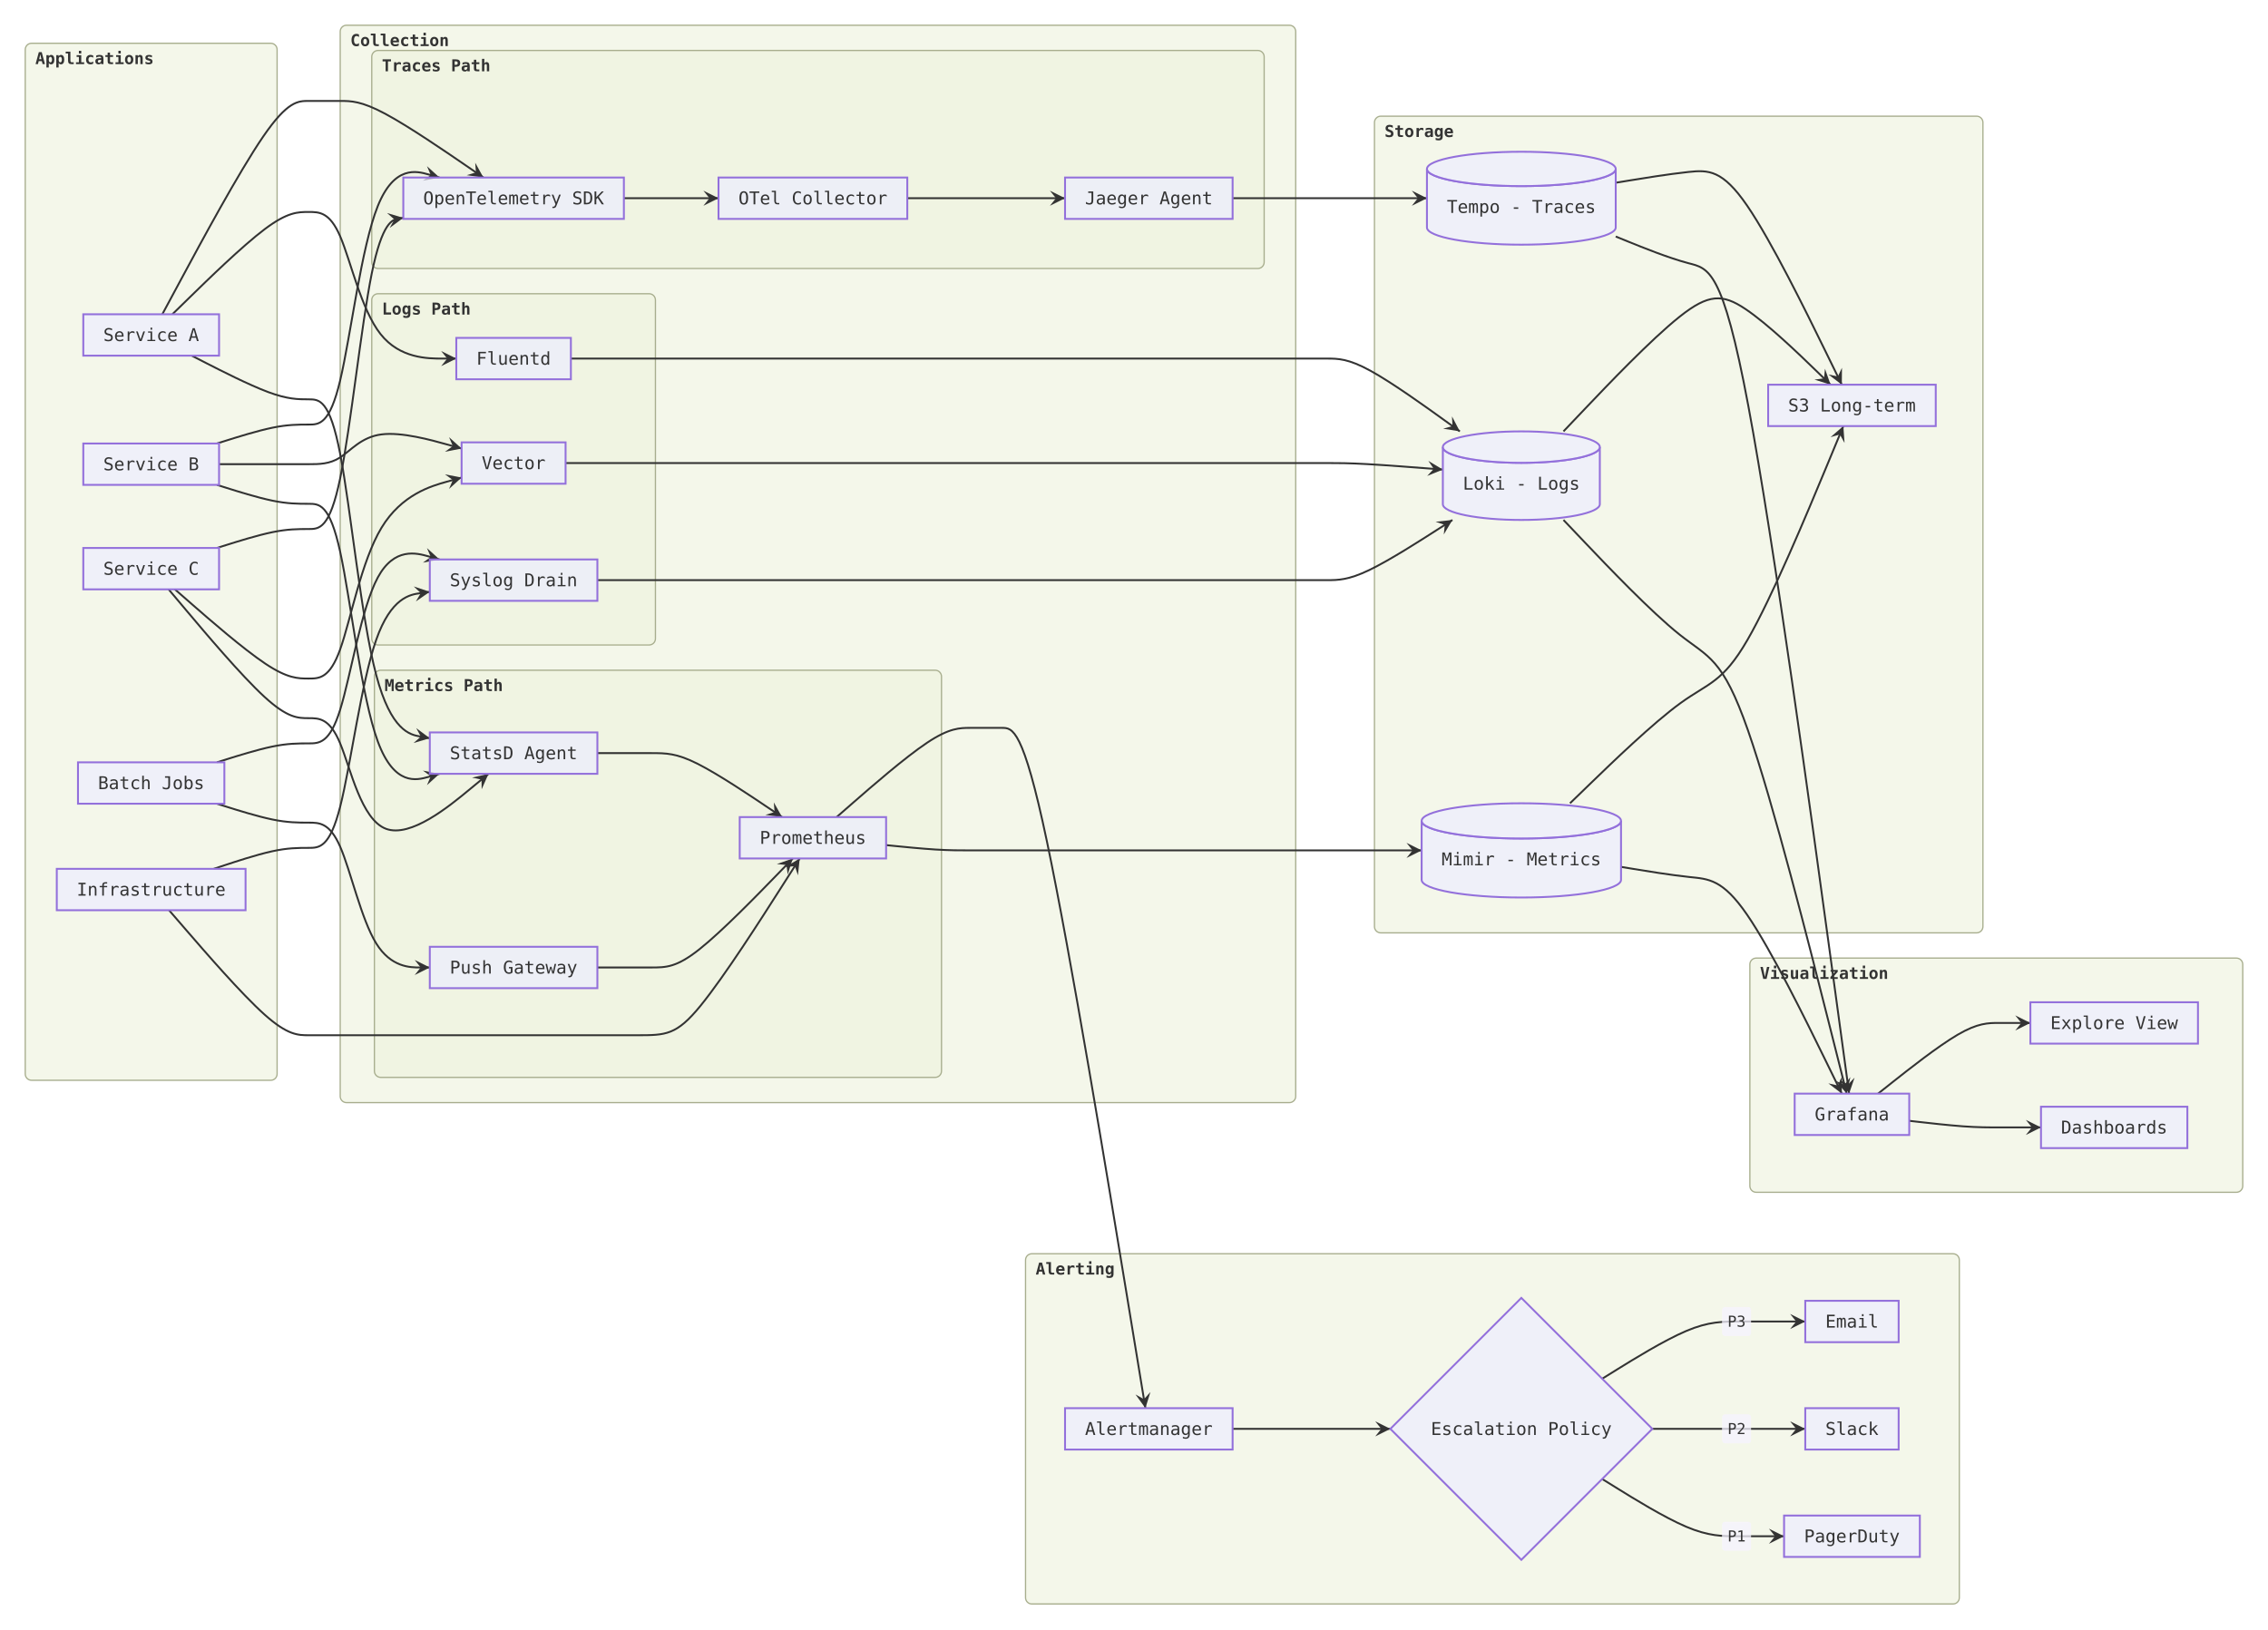
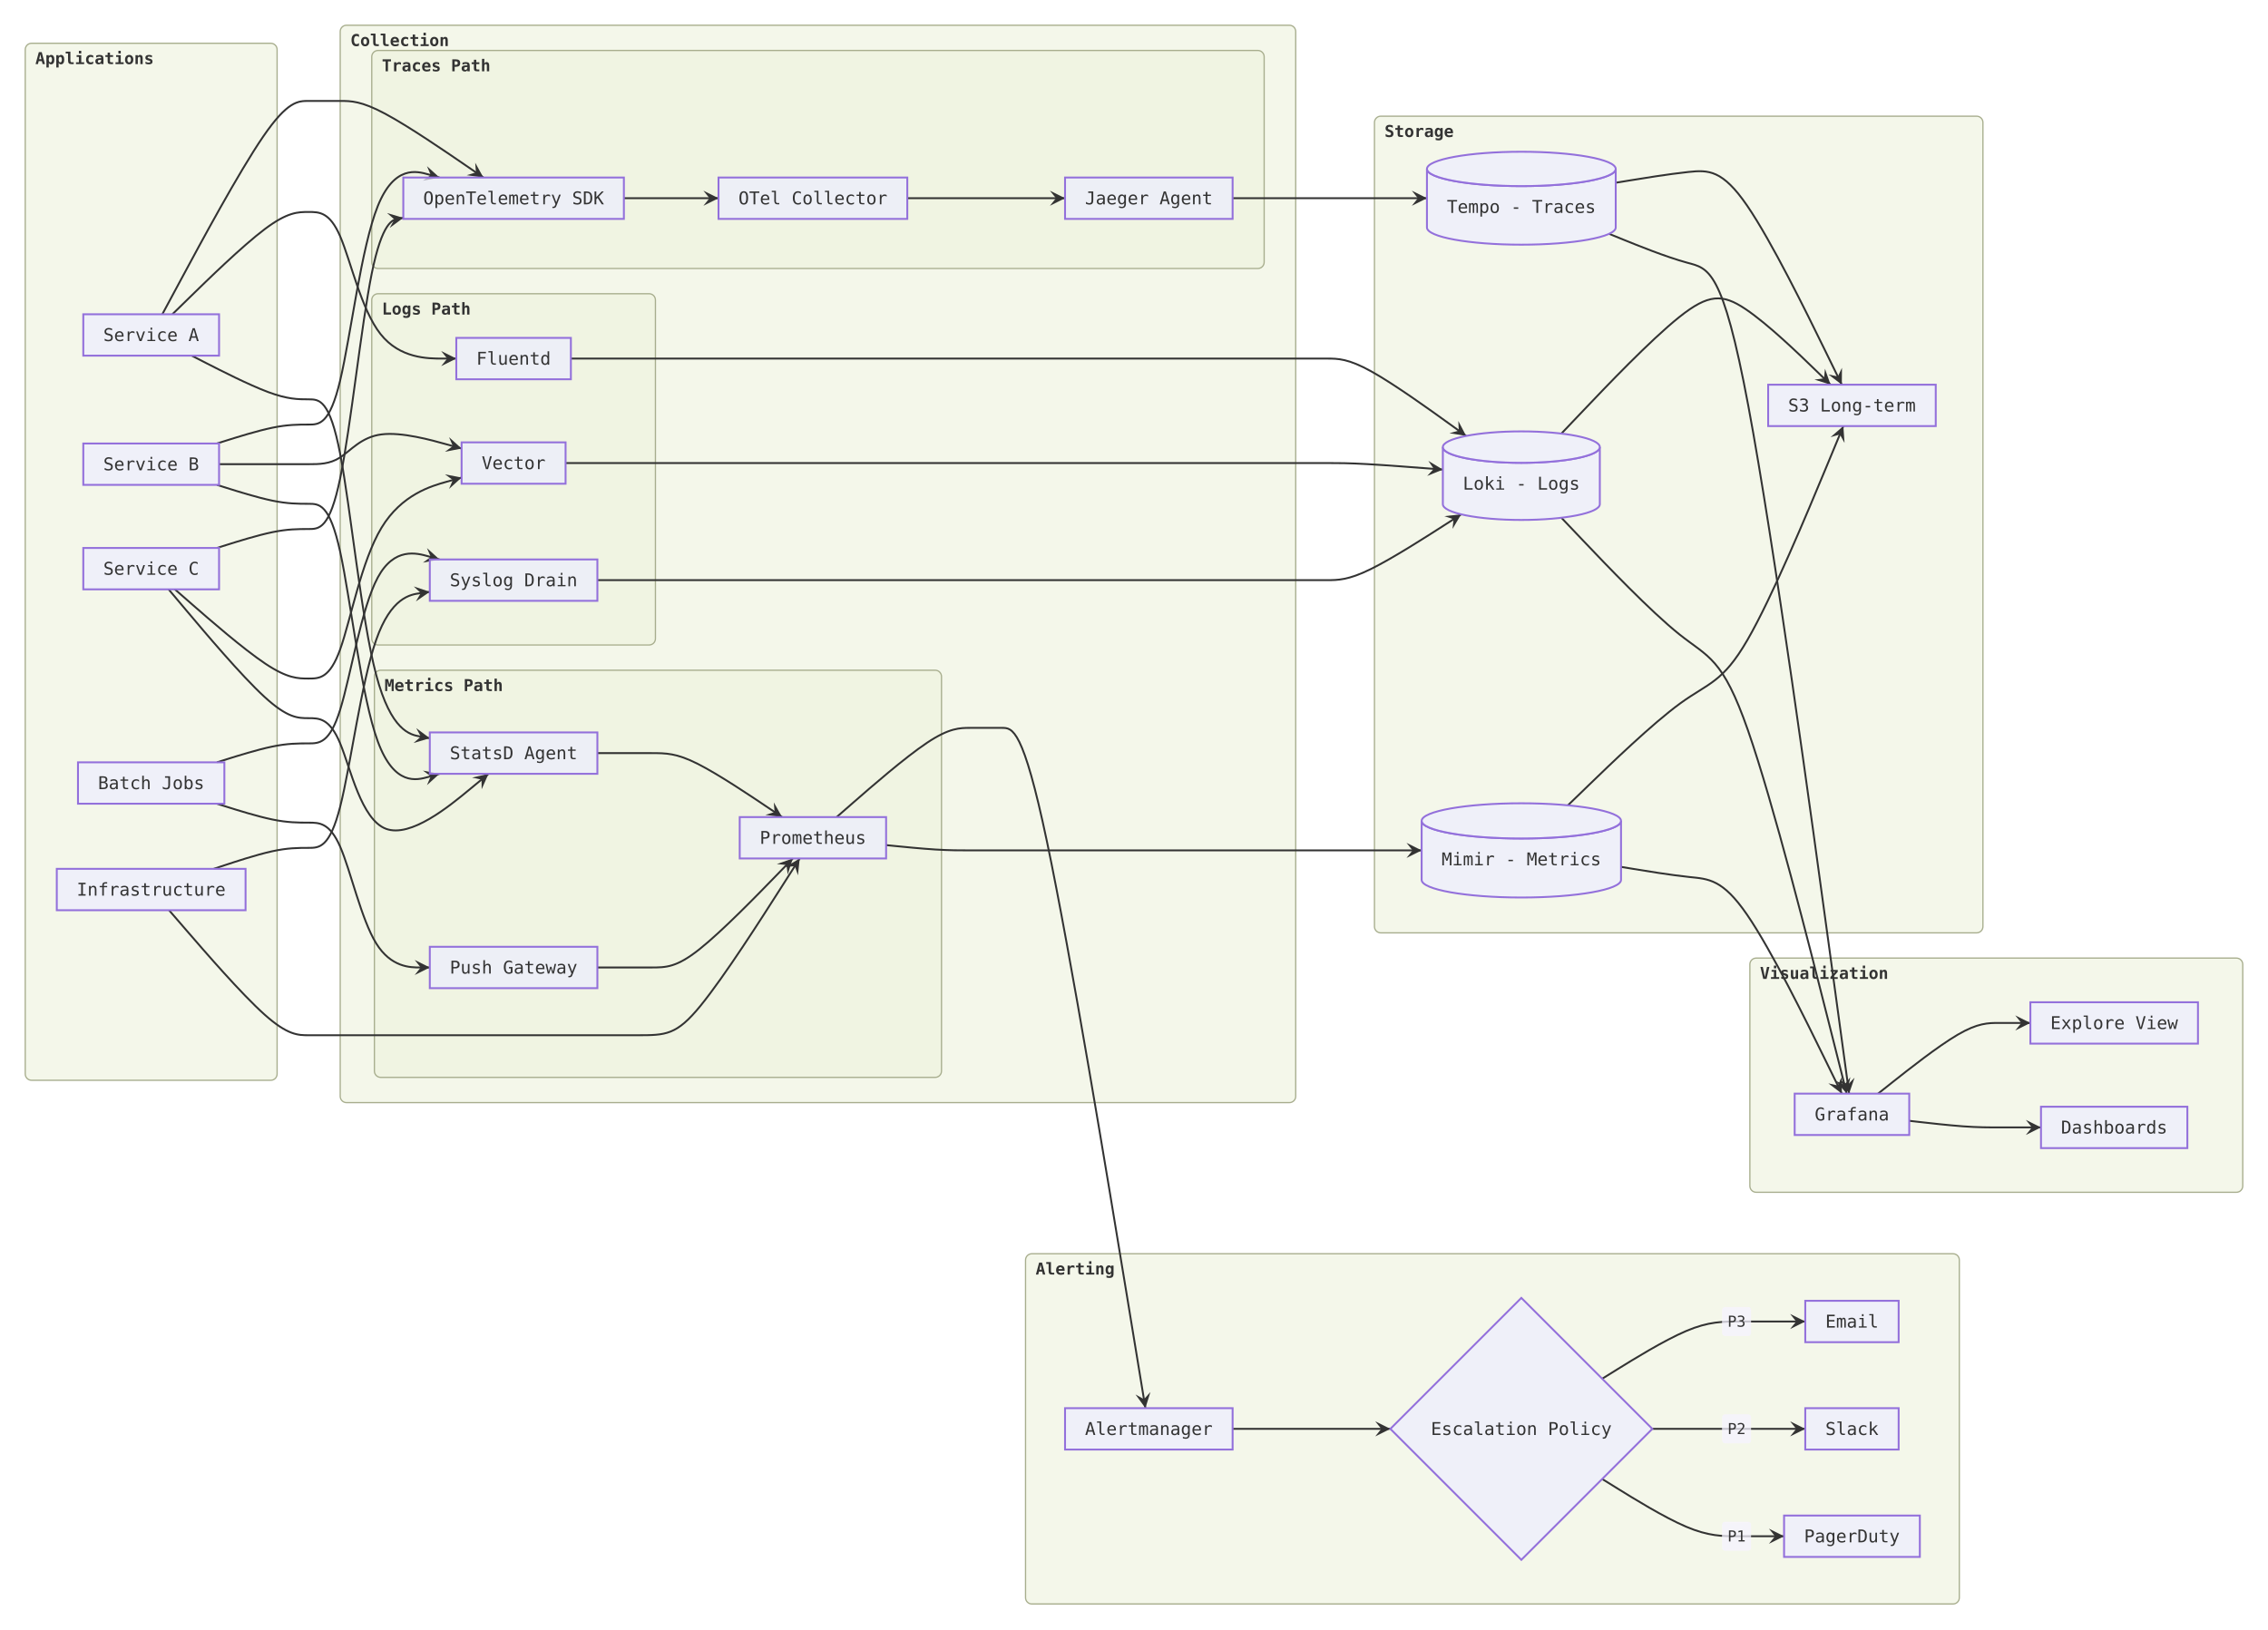
<svg xmlns="http://www.w3.org/2000/svg" viewBox="0 0 1797.3 1291.28" width="1797.3" height="1291.28">
  <defs>
    <marker id="arrow-point" viewBox="0 0 10 10" refX="10" refY="5" markerWidth="8" markerHeight="8" orient="auto-start-reverse">
      <path d="M10 5 L0 10 L4 5 L0 0 Z" fill="#333333" />
    </marker>
  </defs>
  <g transform="translate(20, 20)">
    <rect x="0" y="14.3" width="199.6" height="821.9" rx="5" ry="5" fill="#ecf2dc99" stroke="#a8ae8e" stroke-width="1" />
    <text x="8" y="26.3" text-anchor="start" dominant-baseline="central" font-size="13px" font-family="'Intel One Mono', 'SF Mono', 'Cascadia Code', 'JetBrains Mono', 'Fira Code', 'Consolas', 'Menlo', monospace" fill="#333333" font-weight="bold">Applications</text>
    <rect x="249.6" y="0" width="757.2" height="853.9" rx="5" ry="5" fill="#ecf2dc99" stroke="#a8ae8e" stroke-width="1" />
    <text x="257.6" y="12" text-anchor="start" dominant-baseline="central" font-size="13px" font-family="'Intel One Mono', 'SF Mono', 'Cascadia Code', 'JetBrains Mono', 'Fira Code', 'Consolas', 'Menlo', monospace" fill="#333333" font-weight="bold">Collection</text>
    <rect x="276.7" y="511.2" width="449.4" height="322.7" rx="5" ry="5" fill="#ecf2dc99" stroke="#a8ae8e" stroke-width="1" />
    <text x="284.7" y="523.2" text-anchor="start" dominant-baseline="central" font-size="13px" font-family="'Intel One Mono', 'SF Mono', 'Cascadia Code', 'JetBrains Mono', 'Fira Code', 'Consolas', 'Menlo', monospace" fill="#333333" font-weight="bold">Metrics Path</text>
    <rect x="274.6" y="212.8" width="224.8" height="278.4" rx="5" ry="5" fill="#ecf2dc99" stroke="#a8ae8e" stroke-width="1" />
    <text x="282.6" y="224.8" text-anchor="start" dominant-baseline="central" font-size="13px" font-family="'Intel One Mono', 'SF Mono', 'Cascadia Code', 'JetBrains Mono', 'Fira Code', 'Consolas', 'Menlo', monospace" fill="#333333" font-weight="bold">Logs Path</text>
    <rect x="274.6" y="20" width="707.2" height="172.8" rx="5" ry="5" fill="#ecf2dc99" stroke="#a8ae8e" stroke-width="1" />
    <text x="282.6" y="32" text-anchor="start" dominant-baseline="central" font-size="13px" font-family="'Intel One Mono', 'SF Mono', 'Cascadia Code', 'JetBrains Mono', 'Fira Code', 'Consolas', 'Menlo', monospace" fill="#333333" font-weight="bold">Traces Path</text>
    <rect x="1069.2" y="72.08" width="482.2" height="647.28" rx="5" ry="5" fill="#ecf2dc99" stroke="#a8ae8e" stroke-width="1" />
    <text x="1077.2" y="84.08" text-anchor="start" dominant-baseline="central" font-size="13px" font-family="'Intel One Mono', 'SF Mono', 'Cascadia Code', 'JetBrains Mono', 'Fira Code', 'Consolas', 'Menlo', monospace" fill="#333333" font-weight="bold">Storage</text>
    <rect x="1366.7" y="739.36" width="390.6" height="185.6" rx="5" ry="5" fill="#ecf2dc99" stroke="#a8ae8e" stroke-width="1" />
    <text x="1374.7" y="751.36" text-anchor="start" dominant-baseline="central" font-size="13px" font-family="'Intel One Mono', 'SF Mono', 'Cascadia Code', 'JetBrains Mono', 'Fira Code', 'Consolas', 'Menlo', monospace" fill="#333333" font-weight="bold">Visualization</text>
    <rect x="792.7" y="973.68" width="740" height="277.6" rx="5" ry="5" fill="#ecf2dc99" stroke="#a8ae8e" stroke-width="1" />
    <text x="800.7" y="985.68" text-anchor="start" dominant-baseline="central" font-size="13px" font-family="'Intel One Mono', 'SF Mono', 'Cascadia Code', 'JetBrains Mono', 'Fira Code', 'Consolas', 'Menlo', monospace" fill="#333333" font-weight="bold">Alerting</text>
    <path d="M131.88 261.88 L143.17 267.65 C154.45 273.42 177.03 284.96 192.48 290.73 C207.93 296.5 216.27 296.5 224.6 296.5 C232.93 296.5 241.27 296.5 249.6 339.9 C257.93 383.3 266.27 470.1 278.1 514.86 C289.93 559.63 305.27 562.36 312.93 563.72 L320.6 565.09" fill="none" stroke="#333333" stroke-width="1.5" marker-end="url(#arrow-point)" />
    <path d="M151.92 364.3 L159.87 366.8 C167.82 369.3 183.71 374.3 195.82 376.8 C207.93 379.3 216.27 379.3 224.6 379.3 C232.93 379.3 241.27 379.3 249.6 417.47 C257.93 455.63 266.27 531.97 279.38 567.63 C292.5 603.3 310.4 598.3 319.35 595.8 L328.29 593.3" fill="none" stroke="#333333" stroke-width="1.5" marker-end="url(#arrow-point)" />
    <path d="M113.61 447.1 L127.94 464.12 C142.27 481.13 170.94 515.17 189.44 532.18 C207.93 549.2 216.27 549.2 224.6 549.2 C232.93 549.2 241.27 549.2 249.6 569.28 C257.93 589.37 266.27 629.53 285.86 636.88 C305.45 644.23 336.29 618.77 351.71 606.03 L367.14 593.3" fill="none" stroke="#333333" stroke-width="1.5" marker-end="url(#arrow-point)" />
    <path d="M151.92 617 L159.87 619.5 C167.82 622 183.71 627 195.82 629.5 C207.93 632 216.27 632 224.6 632 C232.93 632 241.27 632 249.6 651.13 C257.93 670.27 266.27 708.53 278.1 727.67 C289.93 746.8 305.27 746.8 312.93 746.8 L320.6 746.8" fill="none" stroke="#333333" stroke-width="1.5" marker-end="url(#arrow-point)" />
    <path d="M453.4 576.9 L461.07 576.9 C468.73 576.9 484.07 576.9 495.9 576.9 C507.73 576.9 516.07 576.9 532.8 585.35 C549.54 593.8 574.67 610.7 587.24 619.15 L599.81 627.6" fill="none" stroke="#333333" stroke-width="1.5" marker-end="url(#arrow-point)" />
    <path d="M453.4 746.8 L461.07 746.8 C468.73 746.8 484.07 746.8 495.9 746.8 C507.73 746.8 516.07 746.8 534.21 732.4 C552.36 718 580.32 689.2 594.3 674.8 L608.28 660.4" fill="none" stroke="#333333" stroke-width="1.5" marker-end="url(#arrow-point)" />
    <path d="M113.97 701.42 L128.24 717.93 C142.52 734.45 171.06 767.47 189.5 783.99 C207.93 800.5 216.27 800.5 224.6 800.5 C232.93 800.5 241.27 800.5 249.6 800.5 C257.93 800.5 266.27 800.5 289.17 800.5 C312.07 800.5 349.53 800.5 387 800.5 C424.47 800.5 461.93 800.5 484.83 800.5 C507.73 800.5 516.07 800.5 535.12 777.15 C554.18 753.8 583.96 707.1 598.85 683.75 L613.74 660.4" fill="none" stroke="#333333" stroke-width="1.5" marker-end="url(#arrow-point)" />
    <path d="M682.2 649.81 L689.17 650.51 C696.13 651.21 710.07 652.6 721.2 653.3 C732.33 654 740.67 654 749 654 C757.33 654 765.67 654 774 654 C782.33 654 790.67 654 810.07 654 C829.47 654 859.93 654 890.4 654 C920.87 654 951.33 654 970.73 654 C990.13 654 998.47 654 1006.8 654 C1015.13 654 1023.47 654 1031.8 654 C1040.13 654 1048.47 654 1060.93 654 C1073.4 654 1090 654 1098.3 654 L1106.6 654" fill="none" stroke="#333333" stroke-width="1.5" marker-end="url(#arrow-point)" />
    <path d="M116.59 229.08 L130.43 215.57 C144.26 202.05 171.93 175.03 189.93 161.51 C207.93 148 216.27 148 224.6 148 C232.93 148 241.27 148 249.6 167.37 C257.93 186.73 266.27 225.47 281.6 244.83 C296.93 264.2 319.27 264.2 330.43 264.2 L341.6 264.2" fill="none" stroke="#333333" stroke-width="1.5" marker-end="url(#arrow-point)" />
    <path d="M153.6 347.9 L161.27 347.9 C168.93 347.9 184.27 347.9 196.1 347.9 C207.93 347.9 216.27 347.9 224.6 347.9 C232.93 347.9 241.27 347.9 249.6 342.52 C257.93 337.13 266.27 326.37 282.3 324.3 C298.33 322.23 322.07 328.86 333.93 332.18 L345.8 335.49" fill="none" stroke="#333333" stroke-width="1.5" marker-end="url(#arrow-point)" />
    <path d="M118.59 447.1 L132.09 458.88 C145.59 470.67 172.6 494.23 190.27 506.02 C207.93 517.8 216.27 517.8 224.6 517.8 C232.93 517.8 241.27 517.8 249.6 494.57 C257.93 471.33 266.27 424.87 282.3 398.32 C298.33 371.77 322.07 365.14 333.93 361.82 L345.8 358.51" fill="none" stroke="#333333" stroke-width="1.5" marker-end="url(#arrow-point)" />
    <path d="M151.92 584.2 L159.87 581.7 C167.82 579.2 183.71 574.2 195.82 571.7 C207.93 569.2 216.27 569.2 224.6 569.2 C232.93 569.2 241.27 569.2 249.6 542.4 C257.93 515.6 266.27 462 279.38 437.7 C292.5 413.4 310.4 418.4 319.35 420.9 L328.29 423.4" fill="none" stroke="#333333" stroke-width="1.5" marker-end="url(#arrow-point)" />
    <path d="M149.37 668.62 L157.74 665.85 C166.11 663.08 182.86 657.54 195.39 654.77 C207.93 652 216.27 652 224.6 652 C232.93 652 241.27 652 249.6 619.25 C257.93 586.5 266.27 521 278.1 487.18 C289.93 453.36 305.27 451.22 312.93 450.15 L320.6 449.07" fill="none" stroke="#333333" stroke-width="1.5" marker-end="url(#arrow-point)" />
-     <path d="M432.4 264.2 L443.57 264.2 C454.73 264.2 477.07 264.2 492.4 264.2 C507.73 264.2 516.07 264.2 536.87 264.2 C557.67 264.2 590.93 264.2 624.2 264.2 C657.47 264.2 690.73 264.2 711.53 264.2 C732.33 264.2 740.67 264.2 749 264.2 C757.33 264.2 765.67 264.2 774 264.2 C782.33 264.2 790.67 264.2 810.07 264.2 C829.47 264.2 859.93 264.2 890.4 264.2 C920.87 264.2 951.33 264.2 970.73 264.2 C990.13 264.2 998.47 264.2 1006.8 264.2 C1015.13 264.2 1023.47 264.2 1031.8 264.2 C1040.13 264.2 1048.47 264.2 1065.98 273.82 C1083.49 283.43 1110.18 302.66 1123.53 312.28 L1136.88 321.9" fill="none" stroke="#333333" stroke-width="1.5" marker-end="url(#arrow-point)" />
+     <path d="M432.4 264.2 L443.57 264.2 C454.73 264.2 477.07 264.2 492.4 264.2 C507.73 264.2 516.07 264.2 536.87 264.2 C557.67 264.2 590.93 264.2 624.2 264.2 C657.47 264.2 690.73 264.2 711.53 264.2 C732.33 264.2 740.67 264.2 749 264.2 C757.33 264.2 765.67 264.2 774 264.2 C782.33 264.2 790.67 264.2 810.07 264.2 C829.47 264.2 859.93 264.2 890.4 264.2 C920.87 264.2 951.33 264.2 970.73 264.2 C990.13 264.2 998.47 264.2 1006.8 264.2 C1015.13 264.2 1023.47 264.2 1031.8 264.2 C1040.13 264.2 1048.47 264.2 1066.81 274.42 C1085.16 284.63 1113.52 305.06 1127.7 315.28 L1141.87 325.5" fill="none" stroke="#333333" stroke-width="1.5" marker-end="url(#arrow-point)" />
    <path d="M428.2 347 L440.07 347 C451.93 347 475.67 347 491.7 347 C507.73 347 516.07 347 536.87 347 C557.67 347 590.93 347 624.2 347 C657.47 347 690.73 347 711.53 347 C732.33 347 740.67 347 749 347 C757.33 347 765.67 347 774 347 C782.33 347 790.67 347 810.07 347 C829.47 347 859.93 347 890.4 347 C920.87 347 951.33 347 970.73 347 C990.13 347 998.47 347 1006.8 347 C1015.13 347 1023.47 347 1031.8 347 C1040.13 347 1048.47 347 1063.73 347.86 C1079 348.72 1101.2 350.45 1112.3 351.31 L1123.4 352.17" fill="none" stroke="#333333" stroke-width="1.5" marker-end="url(#arrow-point)" />
-     <path d="M453.4 439.8 L461.07 439.8 C468.73 439.8 484.07 439.8 495.9 439.8 C507.73 439.8 516.07 439.8 536.87 439.8 C557.67 439.8 590.93 439.8 624.2 439.8 C657.47 439.8 690.73 439.8 711.53 439.8 C732.33 439.8 740.67 439.8 749 439.8 C757.33 439.8 765.67 439.8 774 439.8 C782.33 439.8 790.67 439.8 810.07 439.8 C829.47 439.8 859.93 439.8 890.4 439.8 C920.87 439.8 951.33 439.8 970.73 439.8 C990.13 439.8 998.47 439.8 1006.8 439.8 C1015.13 439.8 1023.47 439.8 1031.8 439.8 C1040.13 439.8 1048.47 439.8 1065 431.85 C1081.53 423.9 1106.26 408 1118.63 400.05 L1130.99 392.1" fill="none" stroke="#333333" stroke-width="1.5" marker-end="url(#arrow-point)" />
+     <path d="M453.4 439.8 L461.07 439.8 C468.73 439.8 484.07 439.8 495.9 439.8 C507.73 439.8 516.07 439.8 536.87 439.8 C557.67 439.8 590.93 439.8 624.2 439.8 C657.47 439.8 690.73 439.8 711.53 439.8 C732.33 439.8 740.67 439.8 749 439.8 C757.33 439.8 765.67 439.8 774 439.8 C782.33 439.8 790.67 439.8 810.07 439.8 C829.47 439.8 859.93 439.8 890.4 439.8 C920.87 439.8 951.33 439.8 970.73 439.8 C990.13 439.8 998.47 439.8 1006.8 439.8 C1015.13 439.8 1023.47 439.8 1031.8 439.8 C1040.13 439.8 1048.47 439.8 1066.15 431.11 C1083.84 422.42 1110.89 405.03 1124.41 396.34 L1137.93 387.65" fill="none" stroke="#333333" stroke-width="1.5" marker-end="url(#arrow-point)" />
    <path d="M108.62 229.08 L123.79 200.9 C138.95 172.72 169.27 116.36 188.6 88.18 C207.93 60 216.27 60 224.6 60 C232.93 60 241.27 60 249.6 60 C257.93 60 266.27 60 285.18 70.12 C304.1 80.23 333.59 100.47 348.34 110.58 L363.09 120.7" fill="none" stroke="#333333" stroke-width="1.5" marker-end="url(#arrow-point)" />
    <path d="M151.92 331.5 L159.87 329 C167.82 326.5 183.71 321.5 195.82 319 C207.93 316.5 216.27 316.5 224.6 316.5 C232.93 316.5 241.27 316.5 249.6 281.37 C257.93 246.23 266.27 175.97 279.38 143.33 C292.5 110.7 310.4 115.7 319.35 118.2 L328.29 120.7" fill="none" stroke="#333333" stroke-width="1.5" marker-end="url(#arrow-point)" />
    <path d="M151.92 414.3 L159.87 411.8 C167.82 409.3 183.71 404.3 195.82 401.8 C207.93 399.3 216.27 399.3 224.6 399.3 C232.93 399.3 241.27 399.3 249.6 358.93 C257.93 318.57 266.27 237.83 274.6 196.73 C282.93 155.62 291.27 154.13 295.43 153.39 L299.6 152.65" fill="none" stroke="#333333" stroke-width="1.5" marker-end="url(#arrow-point)" />
    <path d="M474.4 137.1 L478.57 137.1 C482.73 137.1 491.07 137.1 499.4 137.1 C507.73 137.1 516.07 137.1 524.4 137.1 C532.73 137.1 541.07 137.1 545.23 137.1 L549.4 137.1" fill="none" stroke="#333333" stroke-width="1.5" marker-end="url(#arrow-point)" />
    <path d="M699 137.1 L703.17 137.1 C707.33 137.1 715.67 137.1 724 137.1 C732.33 137.1 740.67 137.1 749 137.1 C757.33 137.1 765.67 137.1 774 137.1 C782.33 137.1 790.67 137.1 799 137.1 C807.33 137.1 815.67 137.1 819.83 137.1 L824 137.1" fill="none" stroke="#333333" stroke-width="1.5" marker-end="url(#arrow-point)" />
    <path d="M956.8 137.1 L960.97 137.1 C965.13 137.1 973.47 137.1 981.8 137.1 C990.13 137.1 998.47 137.1 1006.8 137.1 C1015.13 137.1 1023.47 137.1 1031.8 137.1 C1040.13 137.1 1048.47 137.1 1061.63 137.1 C1074.8 137.1 1092.8 137.1 1101.8 137.1 L1110.8 137.1" fill="none" stroke="#333333" stroke-width="1.5" marker-end="url(#arrow-point)" />
    <path d="M1264.6 667.06 L1274.3 668.66 C1284 670.27 1303.4 673.47 1318.67 675.08 C1333.93 676.68 1345.07 676.68 1364.53 705.03 C1383.99 733.38 1411.78 790.08 1425.67 818.43 L1439.56 846.78" fill="none" stroke="#333333" stroke-width="1.5" marker-end="url(#arrow-point)" />
-     <path d="M1219 392.1 L1236.3 410.29 C1253.6 428.47 1288.2 464.83 1311.07 483.02 C1333.93 501.2 1345.07 501.2 1365.18 558.8 C1385.29 616.39 1414.37 731.59 1428.92 789.18 L1443.46 846.78" fill="none" stroke="#333333" stroke-width="1.5" marker-end="url(#arrow-point)" />
-     <path d="M1260.4 167.47 L1270.8 171.69 C1281.2 175.91 1302 184.36 1317.97 188.58 C1333.93 192.8 1345.07 192.8 1365.49 301.8 C1385.92 410.79 1415.64 628.79 1430.5 737.78 L1445.36 846.78" fill="none" stroke="#333333" stroke-width="1.5" marker-end="url(#arrow-point)" />
+     <path d="M1217.34 390.36 L1234.92 408.83 C1252.49 427.31 1287.65 464.25 1310.79 482.73 C1333.93 501.2 1345.07 501.2 1365.18 558.8 C1385.29 616.39 1414.37 731.59 1428.92 789.18 L1443.46 846.78" fill="none" stroke="#333333" stroke-width="1.5" marker-end="url(#arrow-point)" />
+     <path d="M1255.13 165.33 L1266.41 169.91 C1277.69 174.49 1300.24 183.64 1317.09 188.22 C1333.93 192.8 1345.07 192.8 1365.49 301.8 C1385.92 410.79 1415.64 628.79 1430.5 737.78 L1445.36 846.78" fill="none" stroke="#333333" stroke-width="1.5" marker-end="url(#arrow-point)" />
    <path d="M1493 868.33 L1500.67 869.2 C1508.33 870.08 1523.67 871.82 1535.5 872.69 C1547.33 873.56 1555.67 873.56 1565.4 873.56 C1575.13 873.56 1586.27 873.56 1591.83 873.56 L1597.4 873.56" fill="none" stroke="#333333" stroke-width="1.5" marker-end="url(#arrow-point)" />
    <path d="M1468.3 846.78 L1480.08 837.44 C1491.87 828.11 1515.43 809.43 1531.38 800.09 C1547.33 790.76 1555.67 790.76 1564 790.76 C1572.33 790.76 1580.67 790.76 1584.83 790.76 L1589 790.76" fill="none" stroke="#333333" stroke-width="1.5" marker-end="url(#arrow-point)" />
-     <path d="M1224.17 616.66 L1240.61 600.75 C1257.05 584.84 1289.92 553.02 1311.93 537.11 C1333.93 521.2 1345.07 521.2 1364.73 487.28 C1384.39 453.37 1412.59 385.53 1426.69 351.62 L1440.78 317.7" fill="none" stroke="#333333" stroke-width="1.5" marker-end="url(#arrow-point)" />
-     <path d="M1219 321.9 L1236.3 303.71 C1253.6 285.53 1288.2 249.17 1311.07 230.98 C1333.93 212.8 1345.07 212.8 1363.04 224.82 C1381.02 236.83 1405.84 260.87 1418.25 272.88 L1430.66 284.9" fill="none" stroke="#333333" stroke-width="1.5" marker-end="url(#arrow-point)" />
+     <path d="M1222.5 618.28 L1239.22 602.1 C1255.94 585.92 1289.37 553.56 1311.65 537.38 C1333.93 521.2 1345.07 521.2 1364.73 487.28 C1384.39 453.37 1412.59 385.53 1426.69 351.62 L1440.78 317.7" fill="none" stroke="#333333" stroke-width="1.5" marker-end="url(#arrow-point)" />
+     <path d="M1217.34 323.64 L1234.92 305.17 C1252.49 286.69 1287.65 249.75 1310.79 231.27 C1333.93 212.8 1345.07 212.8 1363.04 224.82 C1381.02 236.83 1405.84 260.87 1418.25 272.88 L1430.66 284.9" fill="none" stroke="#333333" stroke-width="1.5" marker-end="url(#arrow-point)" />
    <path d="M1260.4 124.83 L1270.8 123.12 C1281.2 121.42 1302 118 1317.97 116.3 C1333.93 114.59 1345.07 114.59 1364.53 142.98 C1383.99 171.36 1411.78 228.13 1425.68 256.52 L1439.57 284.9" fill="none" stroke="#333333" stroke-width="1.5" marker-end="url(#arrow-point)" />
    <path d="M642.99 627.6 L656.49 615.82 C669.99 604.03 697 580.47 714.67 568.68 C732.33 556.9 740.67 556.9 749 556.9 C757.33 556.9 765.67 556.9 774 556.9 C782.33 556.9 790.67 556.9 809.62 646.76 C828.57 736.63 858.13 916.35 872.92 1006.22 L887.7 1096.08" fill="none" stroke="#333333" stroke-width="1.5" marker-end="url(#arrow-point)" />
    <path d="M956.8 1112.48 L960.97 1112.48 C965.13 1112.48 973.47 1112.48 981.8 1112.48 C990.13 1112.48 998.47 1112.48 1006.8 1112.48 C1015.13 1112.48 1023.47 1112.48 1031.8 1112.48 C1040.13 1112.48 1048.47 1112.48 1056.8 1112.48 C1065.13 1112.48 1073.47 1112.48 1077.63 1112.48 L1081.8 1112.48" fill="none" stroke="#333333" stroke-width="1.5" marker-end="url(#arrow-point)" />
    <path d="M1249.66 1152.22 L1261.85 1159.78 C1274.04 1167.34 1298.42 1182.46 1316.18 1190.02 C1333.93 1197.58 1345.07 1197.58 1356.9 1197.58 C1368.73 1197.58 1381.27 1197.58 1387.53 1197.58 L1393.8 1197.58" fill="none" stroke="#333333" stroke-width="1.5" marker-end="url(#arrow-point)" />
    <rect x="1345" y="1186.38" width="22.4" height="22.4" rx="2" ry="2" fill="#f5f3ffbf" stroke="#f5f3ffbf" stroke-width="0.5" />
    <text x="1356.2" y="1197.58" text-anchor="middle" dominant-baseline="central" font-size="12px" font-family="'Intel One Mono', 'SF Mono', 'Cascadia Code', 'JetBrains Mono', 'Fira Code', 'Consolas', 'Menlo', monospace" fill="#333333">P1</text>
    <path d="M1289.4 1112.48 L1294.97 1112.48 C1300.53 1112.48 1311.67 1112.48 1322.8 1112.48 C1333.93 1112.48 1345.07 1112.48 1359.7 1112.48 C1374.33 1112.48 1392.47 1112.48 1401.53 1112.48 L1410.6 1112.48" fill="none" stroke="#333333" stroke-width="1.5" marker-end="url(#arrow-point)" />
    <rect x="1345" y="1101.28" width="22.4" height="22.4" rx="2" ry="2" fill="#f5f3ffbf" stroke="#f5f3ffbf" stroke-width="0.5" />
    <text x="1356.2" y="1112.48" text-anchor="middle" dominant-baseline="central" font-size="12px" font-family="'Intel One Mono', 'SF Mono', 'Cascadia Code', 'JetBrains Mono', 'Fira Code', 'Consolas', 'Menlo', monospace" fill="#333333">P2</text>
    <path d="M1249.66 1072.74 L1261.85 1065.18 C1274.04 1057.62 1298.42 1042.5 1316.18 1034.94 C1333.93 1027.38 1345.07 1027.38 1359.7 1027.38 C1374.33 1027.38 1392.47 1027.38 1401.53 1027.38 L1410.6 1027.38" fill="none" stroke="#333333" stroke-width="1.5" marker-end="url(#arrow-point)" />
    <rect x="1345" y="1016.18" width="22.4" height="22.4" rx="2" ry="2" fill="#f5f3ffbf" stroke="#f5f3ffbf" stroke-width="0.5" />
    <text x="1356.2" y="1027.38" text-anchor="middle" dominant-baseline="central" font-size="12px" font-family="'Intel One Mono', 'SF Mono', 'Cascadia Code', 'JetBrains Mono', 'Fira Code', 'Consolas', 'Menlo', monospace" fill="#333333">P3</text>
    <rect x="46" y="229.08" width="107.6" height="32.8" fill="#ececffb2" stroke="#9370db" stroke-width="1.5" />
    <text x="99.8" y="245.48" text-anchor="middle" dominant-baseline="central" font-size="14px" font-family="'Intel One Mono', 'SF Mono', 'Cascadia Code', 'JetBrains Mono', 'Fira Code', 'Consolas', 'Menlo', monospace" fill="#333333">Service A</text>
    <rect x="46" y="331.5" width="107.6" height="32.8" fill="#ececffb2" stroke="#9370db" stroke-width="1.5" />
    <text x="99.8" y="347.9" text-anchor="middle" dominant-baseline="central" font-size="14px" font-family="'Intel One Mono', 'SF Mono', 'Cascadia Code', 'JetBrains Mono', 'Fira Code', 'Consolas', 'Menlo', monospace" fill="#333333">Service B</text>
    <rect x="46" y="414.3" width="107.6" height="32.8" fill="#ececffb2" stroke="#9370db" stroke-width="1.5" />
    <text x="99.8" y="430.7" text-anchor="middle" dominant-baseline="central" font-size="14px" font-family="'Intel One Mono', 'SF Mono', 'Cascadia Code', 'JetBrains Mono', 'Fira Code', 'Consolas', 'Menlo', monospace" fill="#333333">Service C</text>
    <rect x="41.8" y="584.2" width="116" height="32.8" fill="#ececffb2" stroke="#9370db" stroke-width="1.5" />
    <text x="99.8" y="600.6" text-anchor="middle" dominant-baseline="central" font-size="14px" font-family="'Intel One Mono', 'SF Mono', 'Cascadia Code', 'JetBrains Mono', 'Fira Code', 'Consolas', 'Menlo', monospace" fill="#333333">Batch Jobs</text>
    <rect x="25" y="668.62" width="149.6" height="32.8" fill="#ececffb2" stroke="#9370db" stroke-width="1.5" />
    <text x="99.8" y="685.02" text-anchor="middle" dominant-baseline="central" font-size="14px" font-family="'Intel One Mono', 'SF Mono', 'Cascadia Code', 'JetBrains Mono', 'Fira Code', 'Consolas', 'Menlo', monospace" fill="#333333">Infrastructure</text>
    <rect x="320.6" y="560.5" width="132.8" height="32.8" fill="#ececffb2" stroke="#9370db" stroke-width="1.5" />
    <text x="387" y="576.9" text-anchor="middle" dominant-baseline="central" font-size="14px" font-family="'Intel One Mono', 'SF Mono', 'Cascadia Code', 'JetBrains Mono', 'Fira Code', 'Consolas', 'Menlo', monospace" fill="#333333">StatsD Agent</text>
    <rect x="566.2" y="627.6" width="116" height="32.8" fill="#ececffb2" stroke="#9370db" stroke-width="1.5" />
    <text x="624.2" y="644" text-anchor="middle" dominant-baseline="central" font-size="14px" font-family="'Intel One Mono', 'SF Mono', 'Cascadia Code', 'JetBrains Mono', 'Fira Code', 'Consolas', 'Menlo', monospace" fill="#333333">Prometheus</text>
    <rect x="320.6" y="730.4" width="132.8" height="32.8" fill="#ececffb2" stroke="#9370db" stroke-width="1.5" />
    <text x="387" y="746.8" text-anchor="middle" dominant-baseline="central" font-size="14px" font-family="'Intel One Mono', 'SF Mono', 'Cascadia Code', 'JetBrains Mono', 'Fira Code', 'Consolas', 'Menlo', monospace" fill="#333333">Push Gateway</text>
    <rect x="341.6" y="247.8" width="90.8" height="32.8" fill="#ececffb2" stroke="#9370db" stroke-width="1.5" />
    <text x="387" y="264.2" text-anchor="middle" dominant-baseline="central" font-size="14px" font-family="'Intel One Mono', 'SF Mono', 'Cascadia Code', 'JetBrains Mono', 'Fira Code', 'Consolas', 'Menlo', monospace" fill="#333333">Fluentd</text>
    <rect x="345.8" y="330.6" width="82.4" height="32.8" fill="#ececffb2" stroke="#9370db" stroke-width="1.5" />
    <text x="387" y="347" text-anchor="middle" dominant-baseline="central" font-size="14px" font-family="'Intel One Mono', 'SF Mono', 'Cascadia Code', 'JetBrains Mono', 'Fira Code', 'Consolas', 'Menlo', monospace" fill="#333333">Vector</text>
    <rect x="320.6" y="423.4" width="132.8" height="32.8" fill="#ececffb2" stroke="#9370db" stroke-width="1.5" />
    <text x="387" y="439.8" text-anchor="middle" dominant-baseline="central" font-size="14px" font-family="'Intel One Mono', 'SF Mono', 'Cascadia Code', 'JetBrains Mono', 'Fira Code', 'Consolas', 'Menlo', monospace" fill="#333333">Syslog Drain</text>
    <rect x="299.6" y="120.7" width="174.8" height="32.8" fill="#ececffb2" stroke="#9370db" stroke-width="1.5" />
    <text x="387" y="137.1" text-anchor="middle" dominant-baseline="central" font-size="14px" font-family="'Intel One Mono', 'SF Mono', 'Cascadia Code', 'JetBrains Mono', 'Fira Code', 'Consolas', 'Menlo', monospace" fill="#333333">OpenTelemetry SDK</text>
    <rect x="549.4" y="120.7" width="149.6" height="32.8" fill="#ececffb2" stroke="#9370db" stroke-width="1.5" />
    <text x="624.2" y="137.1" text-anchor="middle" dominant-baseline="central" font-size="14px" font-family="'Intel One Mono', 'SF Mono', 'Cascadia Code', 'JetBrains Mono', 'Fira Code', 'Consolas', 'Menlo', monospace" fill="#333333">OTel Collector</text>
    <rect x="824" y="120.7" width="132.8" height="32.8" fill="#ececffb2" stroke="#9370db" stroke-width="1.5" />
    <text x="890.4" y="137.1" text-anchor="middle" dominant-baseline="central" font-size="14px" font-family="'Intel One Mono', 'SF Mono', 'Cascadia Code', 'JetBrains Mono', 'Fira Code', 'Consolas', 'Menlo', monospace" fill="#333333">Jaeger Agent</text>
    <path d="M1106.6 630.62 L1106.6 677.38 A79 13.96 0 0 0 1264.6 677.38 L1264.6 630.62 A79 13.96 0 0 1 1106.6 630.62" fill="#ececffb2" stroke="#9370db" stroke-width="1.5" />
    <path d="M1106.6 630.62 A79 13.96 0 0 1 1264.6 630.62 A79 13.96 0 0 1 1106.6 630.62" fill="#ececffb2" stroke="#9370db" stroke-width="1.5" />
    <text x="1185.6" y="660.98" text-anchor="middle" dominant-baseline="central" font-size="14px" font-family="'Intel One Mono', 'SF Mono', 'Cascadia Code', 'JetBrains Mono', 'Fira Code', 'Consolas', 'Menlo', monospace" fill="#333333">Mimir - Metrics</text>
    <path d="M1123.4 334.37 L1123.4 379.63 A62.2 12.47 0 0 0 1247.8 379.63 L1247.8 334.37 A62.2 12.47 0 0 1 1123.4 334.37" fill="#ececffb2" stroke="#9370db" stroke-width="1.5" />
    <path d="M1123.4 334.37 A62.2 12.47 0 0 1 1247.8 334.37 A62.2 12.47 0 0 1 1123.4 334.37" fill="#ececffb2" stroke="#9370db" stroke-width="1.5" />
    <text x="1185.6" y="363.23" text-anchor="middle" dominant-baseline="central" font-size="14px" font-family="'Intel One Mono', 'SF Mono', 'Cascadia Code', 'JetBrains Mono', 'Fira Code', 'Consolas', 'Menlo', monospace" fill="#333333">Loki - Logs</text>
    <path d="M1110.8 113.89 L1110.8 160.31 A74.8 13.62 0 0 0 1260.4 160.31 L1260.4 113.89 A74.8 13.62 0 0 1 1110.8 113.89" fill="#ececffb2" stroke="#9370db" stroke-width="1.5" />
    <path d="M1110.8 113.89 A74.8 13.62 0 0 1 1260.4 113.89 A74.8 13.62 0 0 1 1110.8 113.89" fill="#ececffb2" stroke="#9370db" stroke-width="1.5" />
    <text x="1185.6" y="143.91" text-anchor="middle" dominant-baseline="central" font-size="14px" font-family="'Intel One Mono', 'SF Mono', 'Cascadia Code', 'JetBrains Mono', 'Fira Code', 'Consolas', 'Menlo', monospace" fill="#333333">Tempo - Traces</text>
    <rect x="1381.2" y="284.9" width="132.8" height="32.8" fill="#ececffb2" stroke="#9370db" stroke-width="1.5" />
    <text x="1447.6" y="301.3" text-anchor="middle" dominant-baseline="central" font-size="14px" font-family="'Intel One Mono', 'SF Mono', 'Cascadia Code', 'JetBrains Mono', 'Fira Code', 'Consolas', 'Menlo', monospace" fill="#333333">S3 Long-term</text>
    <rect x="1402.2" y="846.78" width="90.8" height="32.8" fill="#ececffb2" stroke="#9370db" stroke-width="1.5" />
    <text x="1447.6" y="863.18" text-anchor="middle" dominant-baseline="central" font-size="14px" font-family="'Intel One Mono', 'SF Mono', 'Cascadia Code', 'JetBrains Mono', 'Fira Code', 'Consolas', 'Menlo', monospace" fill="#333333">Grafana</text>
    <rect x="1597.4" y="857.16" width="116" height="32.8" fill="#ececffb2" stroke="#9370db" stroke-width="1.5" />
    <text x="1655.4" y="873.56" text-anchor="middle" dominant-baseline="central" font-size="14px" font-family="'Intel One Mono', 'SF Mono', 'Cascadia Code', 'JetBrains Mono', 'Fira Code', 'Consolas', 'Menlo', monospace" fill="#333333">Dashboards</text>
    <rect x="1589" y="774.36" width="132.8" height="32.8" fill="#ececffb2" stroke="#9370db" stroke-width="1.5" />
    <text x="1655.4" y="790.76" text-anchor="middle" dominant-baseline="central" font-size="14px" font-family="'Intel One Mono', 'SF Mono', 'Cascadia Code', 'JetBrains Mono', 'Fira Code', 'Consolas', 'Menlo', monospace" fill="#333333">Explore View</text>
    <rect x="824" y="1096.08" width="132.8" height="32.8" fill="#ececffb2" stroke="#9370db" stroke-width="1.5" />
    <text x="890.4" y="1112.48" text-anchor="middle" dominant-baseline="central" font-size="14px" font-family="'Intel One Mono', 'SF Mono', 'Cascadia Code', 'JetBrains Mono', 'Fira Code', 'Consolas', 'Menlo', monospace" fill="#333333">Alertmanager</text>
    <rect x="1393.8" y="1181.18" width="107.6" height="32.8" fill="#ececffb2" stroke="#9370db" stroke-width="1.5" />
    <text x="1447.6" y="1197.58" text-anchor="middle" dominant-baseline="central" font-size="14px" font-family="'Intel One Mono', 'SF Mono', 'Cascadia Code', 'JetBrains Mono', 'Fira Code', 'Consolas', 'Menlo', monospace" fill="#333333">PagerDuty</text>
    <rect x="1410.6" y="1096.08" width="74" height="32.8" fill="#ececffb2" stroke="#9370db" stroke-width="1.5" />
    <text x="1447.6" y="1112.48" text-anchor="middle" dominant-baseline="central" font-size="14px" font-family="'Intel One Mono', 'SF Mono', 'Cascadia Code', 'JetBrains Mono', 'Fira Code', 'Consolas', 'Menlo', monospace" fill="#333333">Slack</text>
    <rect x="1410.6" y="1010.98" width="74" height="32.8" fill="#ececffb2" stroke="#9370db" stroke-width="1.5" />
    <text x="1447.6" y="1027.38" text-anchor="middle" dominant-baseline="central" font-size="14px" font-family="'Intel One Mono', 'SF Mono', 'Cascadia Code', 'JetBrains Mono', 'Fira Code', 'Consolas', 'Menlo', monospace" fill="#333333">Email</text>
    <polygon points="1185.6,1008.68 1289.4,1112.48 1185.6,1216.28 1081.8,1112.48" fill="#ececffb2" stroke="#9370db" stroke-width="1.5" />
    <text x="1185.6" y="1112.48" text-anchor="middle" dominant-baseline="central" font-size="14px" font-family="'Intel One Mono', 'SF Mono', 'Cascadia Code', 'JetBrains Mono', 'Fira Code', 'Consolas', 'Menlo', monospace" fill="#333333">Escalation Policy</text>
  </g>
</svg>
